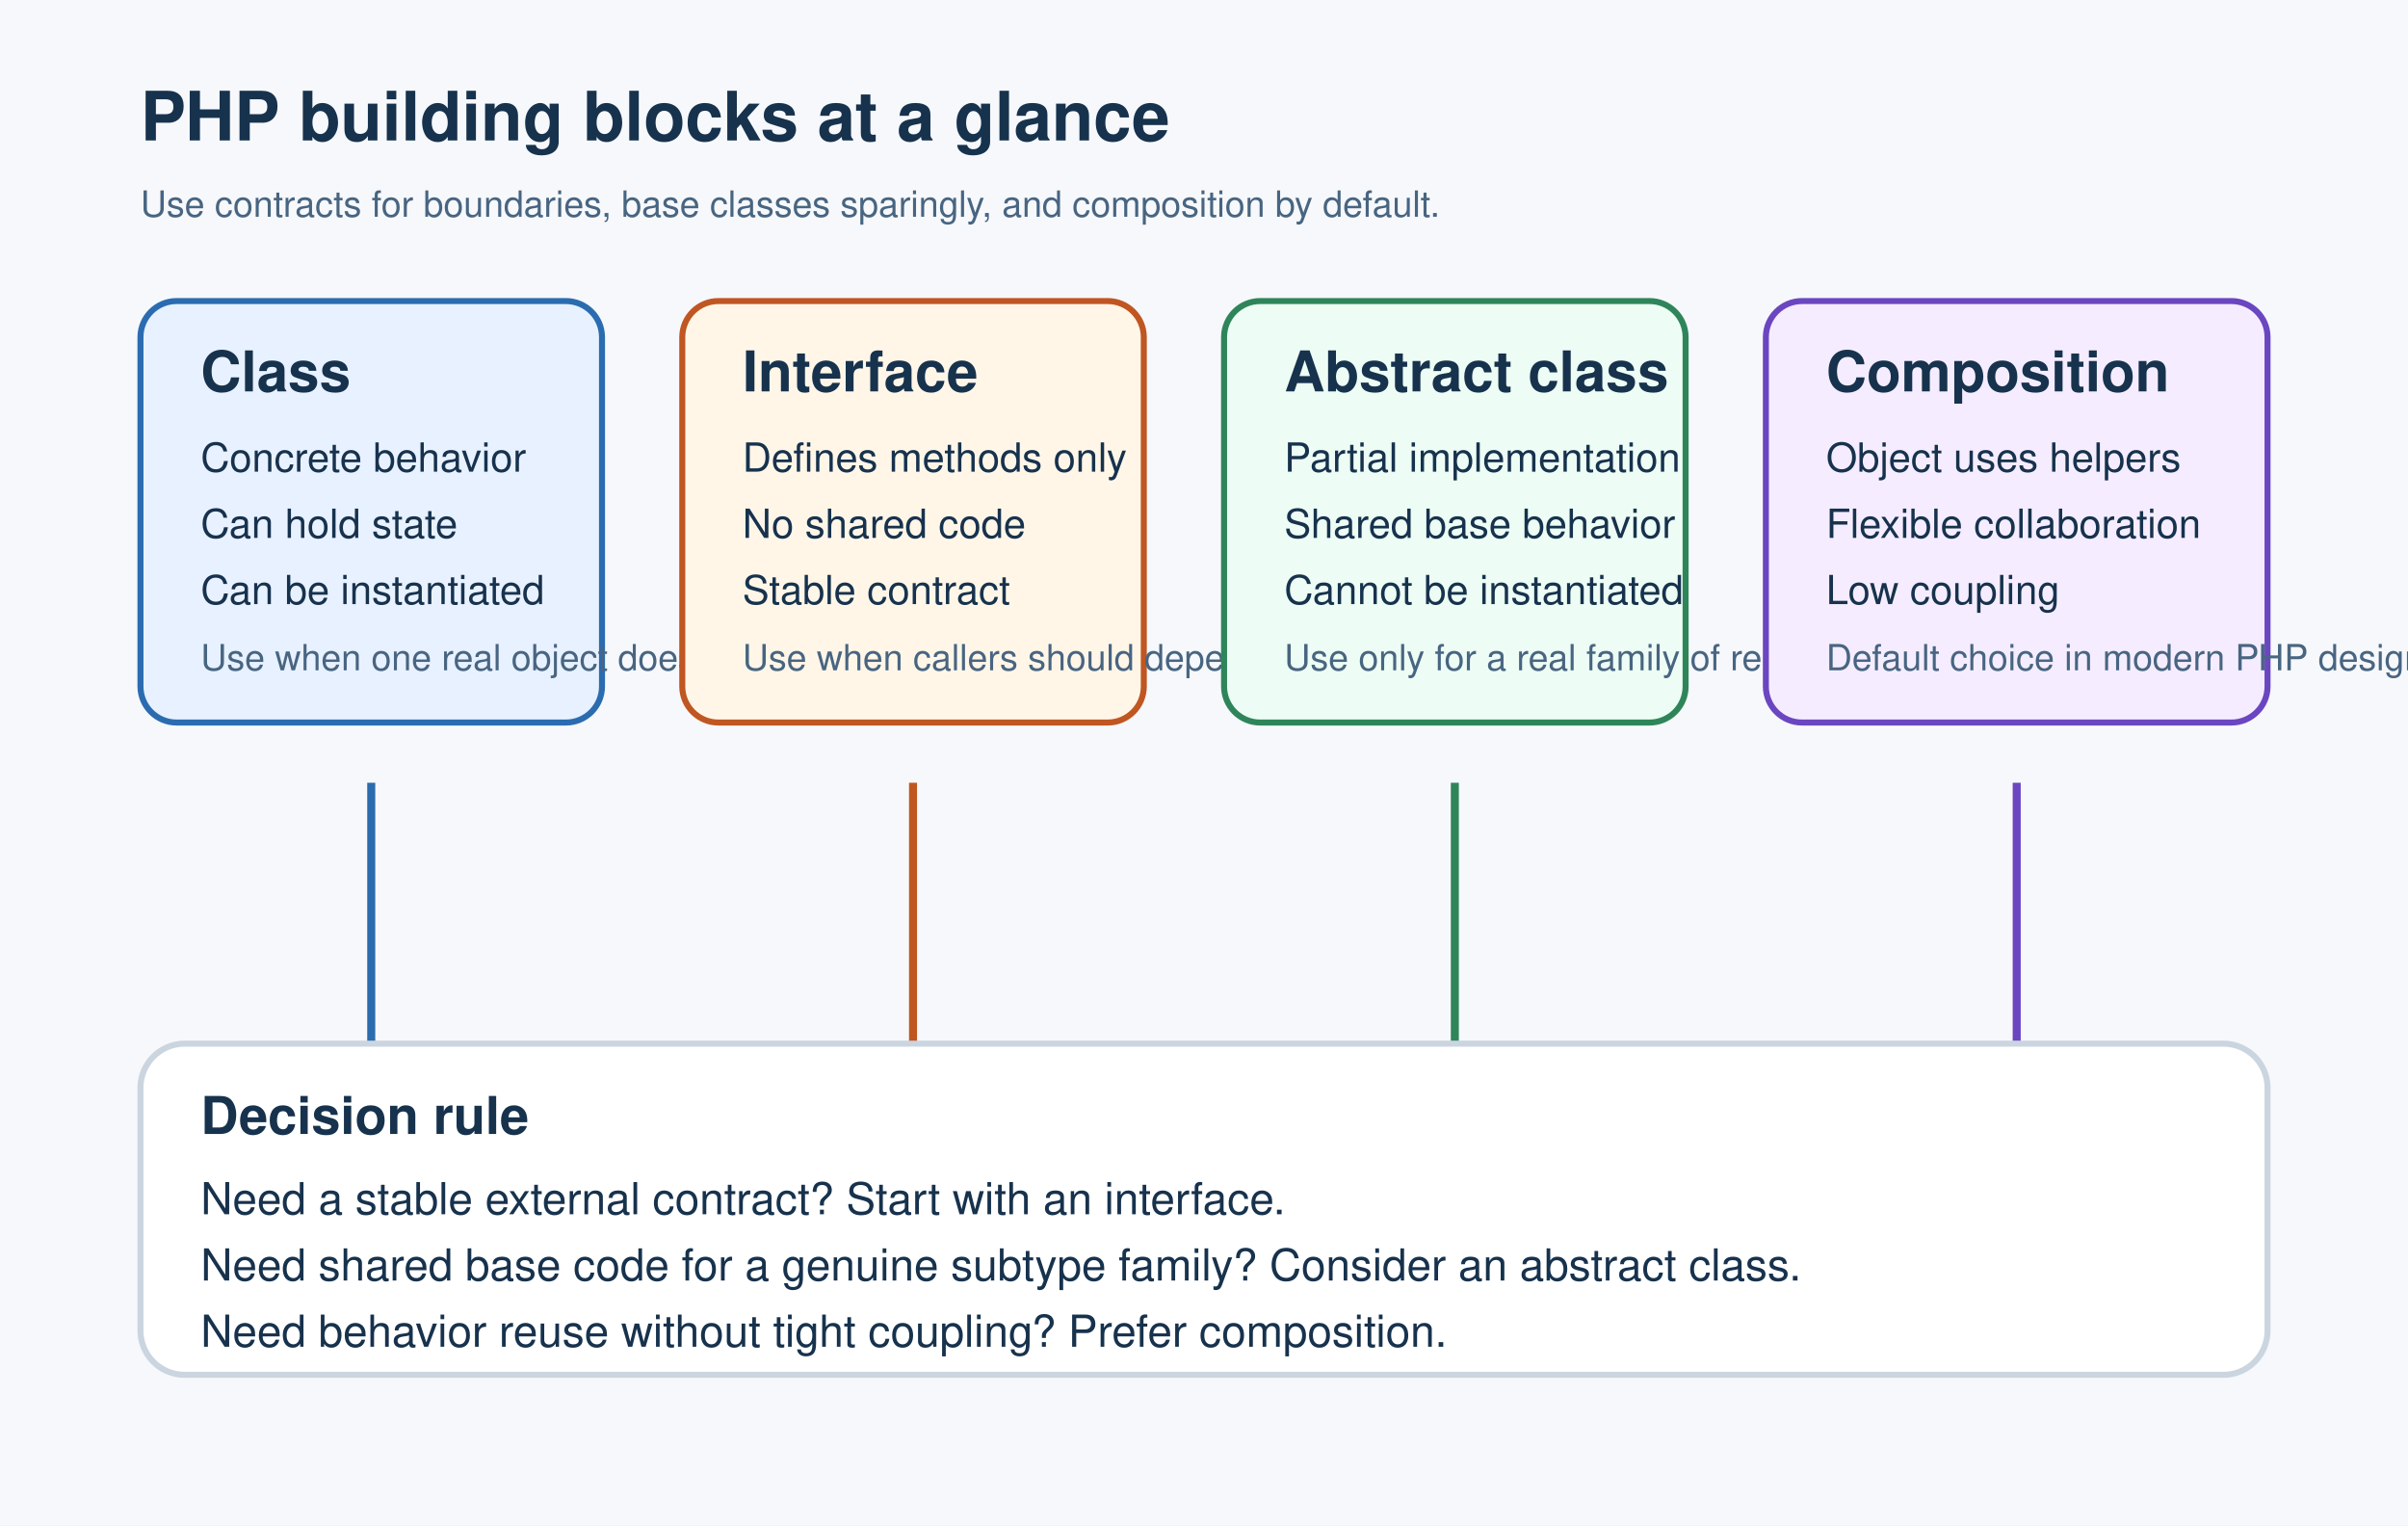
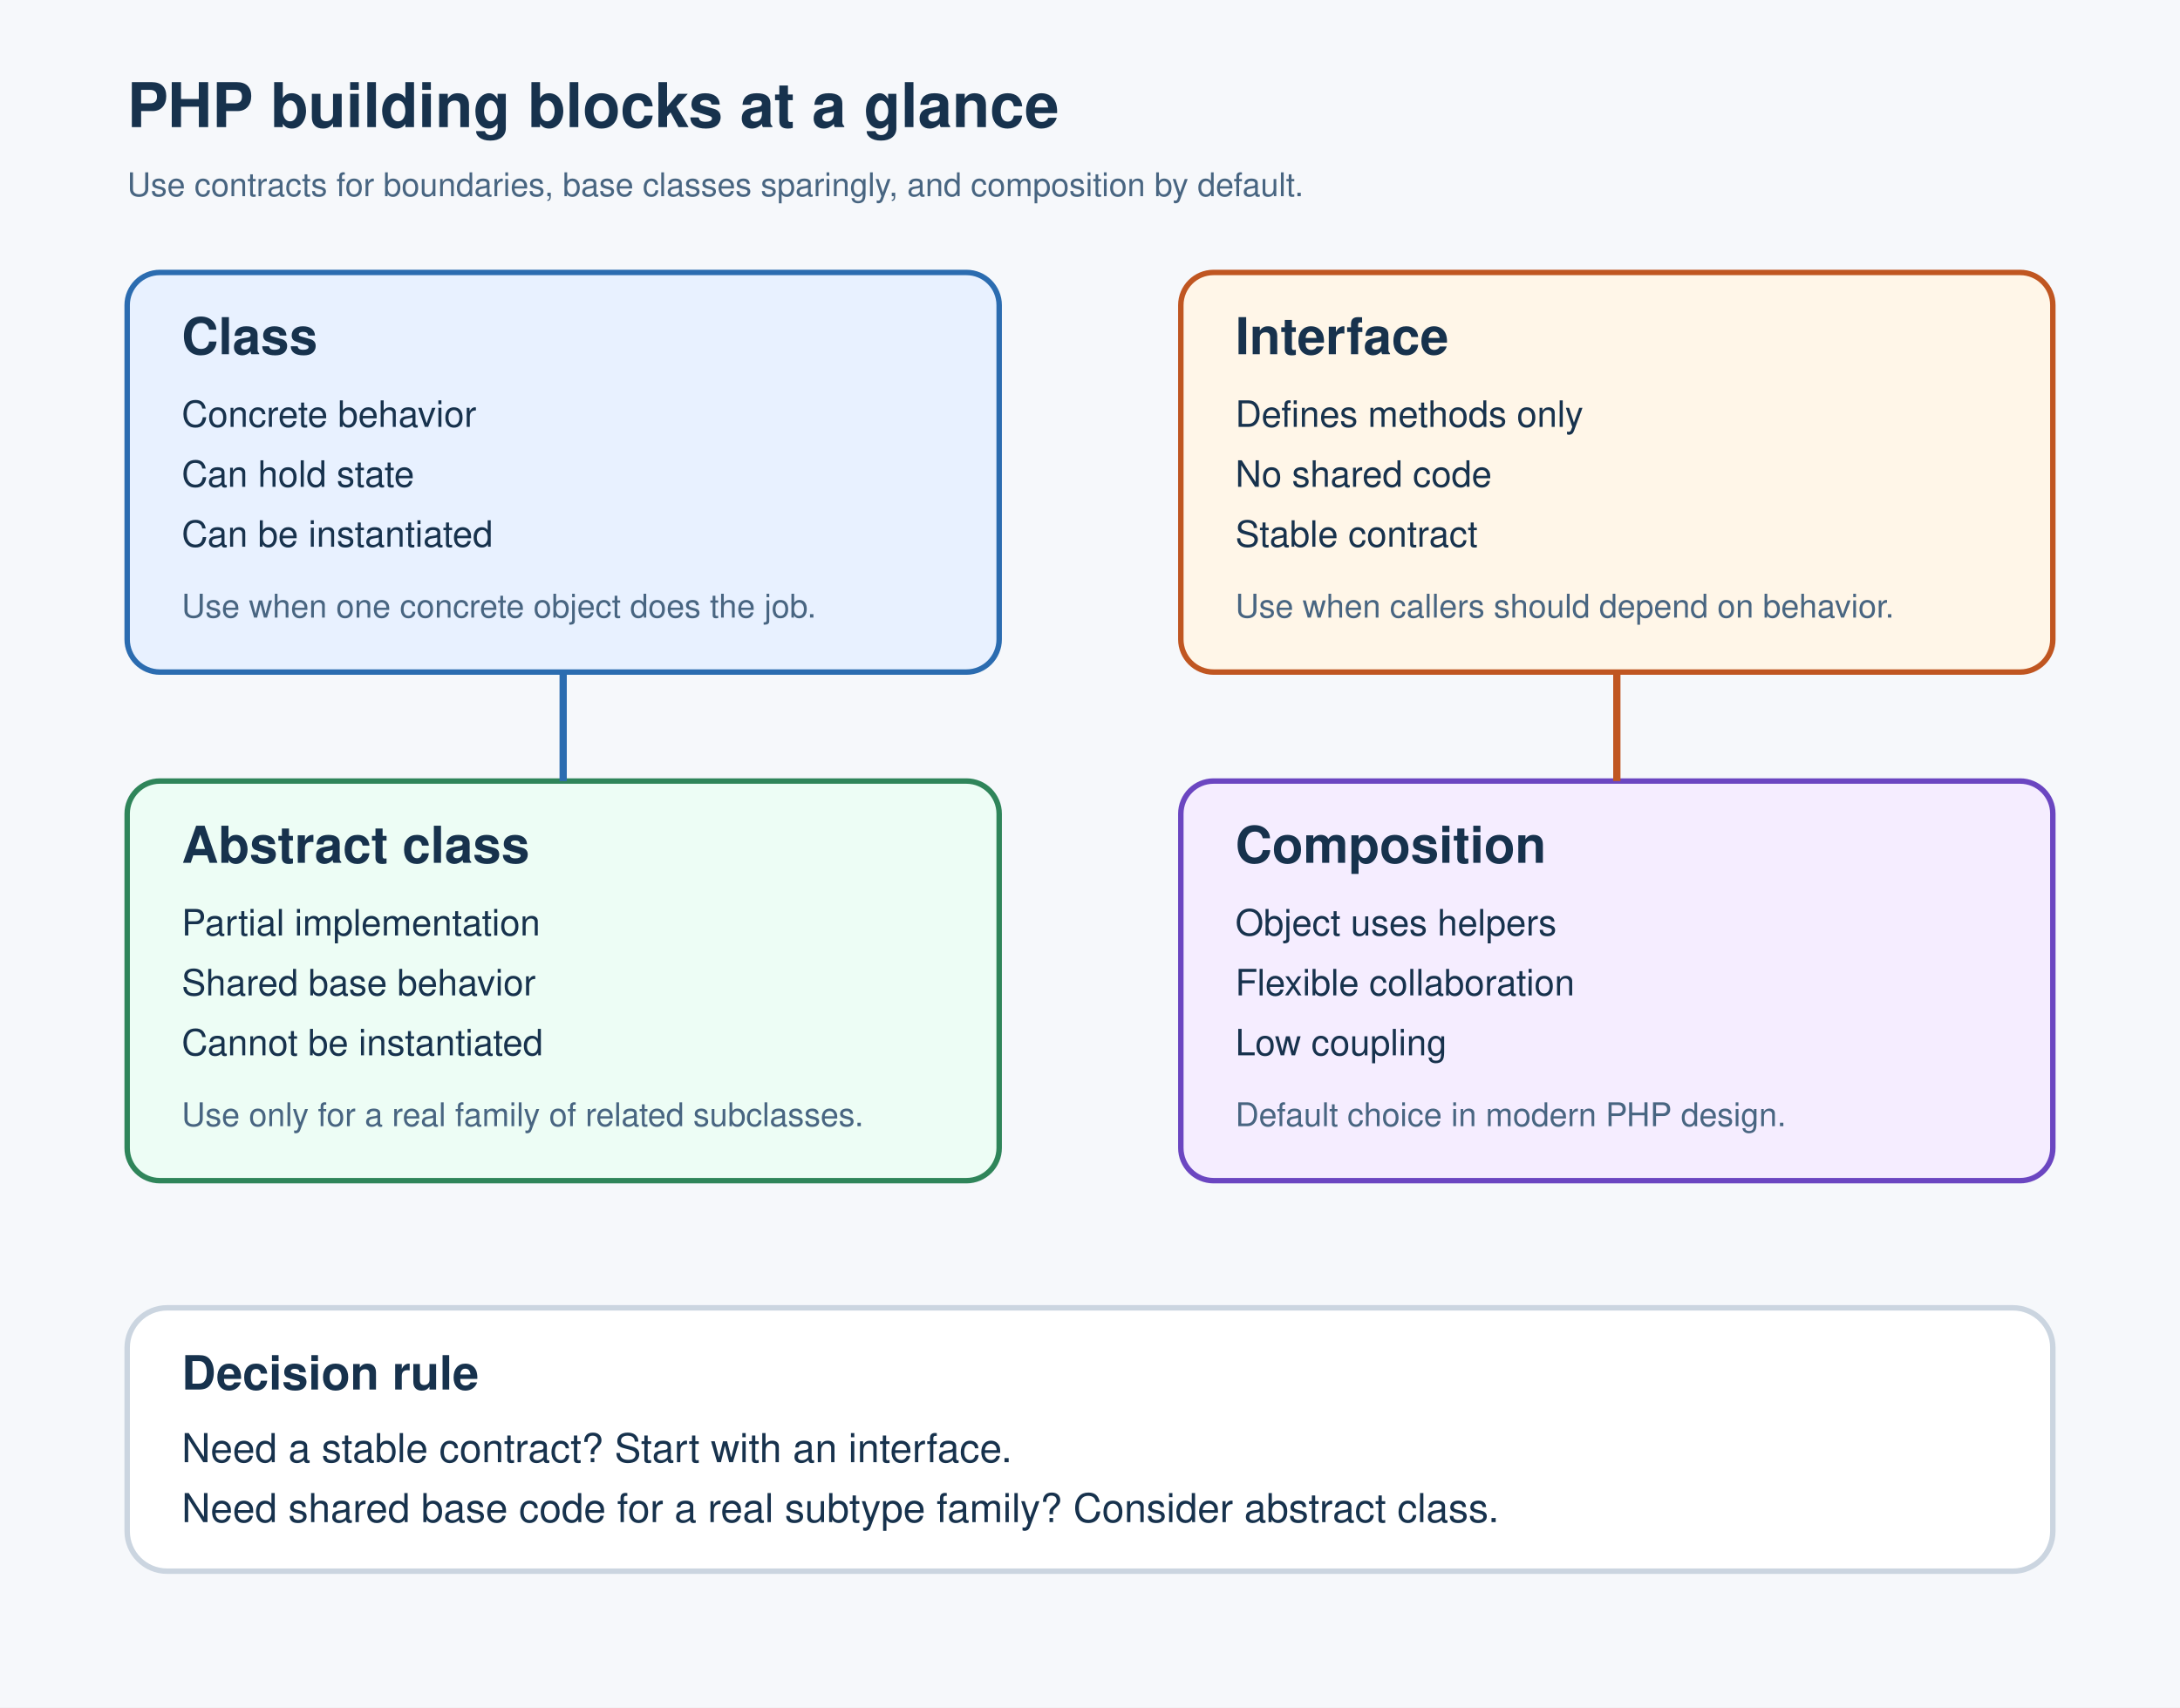
- <svg xmlns="http://www.w3.org/2000/svg" width="1200" height="760" viewBox="0 0 1200 760" role="img" aria-labelledby="title desc">
-   <rect width="1200" height="760" fill="#f6f8fb" />
+ <svg xmlns="http://www.w3.org/2000/svg" width="1200" height="940" viewBox="0 0 1200 940" role="img" aria-labelledby="title desc">
+   <rect width="1200" height="940" fill="#f6f8fb" />
  <text x="70" y="70" font-family="Helvetica, Arial, sans-serif" font-size="34" font-weight="700" fill="#17324d">PHP building blocks at a glance</text>
  <text x="70" y="108" font-family="Helvetica, Arial, sans-serif" font-size="18" fill="#486581">Use contracts for boundaries, base classes sparingly, and composition by default.</text>
-   <rect x="70" y="150" width="230" height="210" rx="18" fill="#e8f1ff" stroke="#2b6cb0" stroke-width="3" />
+   <rect x="70" y="150" width="480" height="220" rx="18" fill="#e8f1ff" stroke="#2b6cb0" stroke-width="3" />
  <text x="100" y="195" font-family="Helvetica, Arial, sans-serif" font-size="28" font-weight="700" fill="#17324d">Class</text>
  <text x="100" y="235" font-family="Helvetica, Arial, sans-serif" font-size="20" fill="#17324d">Concrete behavior</text>
  <text x="100" y="268" font-family="Helvetica, Arial, sans-serif" font-size="20" fill="#17324d">Can hold state</text>
  <text x="100" y="301" font-family="Helvetica, Arial, sans-serif" font-size="20" fill="#17324d">Can be instantiated</text>
-   <text x="100" y="334" font-family="Helvetica, Arial, sans-serif" font-size="18" fill="#486581">Use when one real object does the job.</text>
-   <rect x="340" y="150" width="230" height="210" rx="18" fill="#fff6e8" stroke="#c05621" stroke-width="3" />
-   <text x="370" y="195" font-family="Helvetica, Arial, sans-serif" font-size="28" font-weight="700" fill="#17324d">Interface</text>
-   <text x="370" y="235" font-family="Helvetica, Arial, sans-serif" font-size="20" fill="#17324d">Defines methods only</text>
-   <text x="370" y="268" font-family="Helvetica, Arial, sans-serif" font-size="20" fill="#17324d">No shared code</text>
-   <text x="370" y="301" font-family="Helvetica, Arial, sans-serif" font-size="20" fill="#17324d">Stable contract</text>
-   <text x="370" y="334" font-family="Helvetica, Arial, sans-serif" font-size="18" fill="#486581">Use when callers should depend on behavior.</text>
-   <rect x="610" y="150" width="230" height="210" rx="18" fill="#edfdf5" stroke="#2f855a" stroke-width="3" />
-   <text x="640" y="195" font-family="Helvetica, Arial, sans-serif" font-size="28" font-weight="700" fill="#17324d">Abstract class</text>
-   <text x="640" y="235" font-family="Helvetica, Arial, sans-serif" font-size="20" fill="#17324d">Partial implementation</text>
-   <text x="640" y="268" font-family="Helvetica, Arial, sans-serif" font-size="20" fill="#17324d">Shared base behavior</text>
-   <text x="640" y="301" font-family="Helvetica, Arial, sans-serif" font-size="20" fill="#17324d">Cannot be instantiated</text>
-   <text x="640" y="334" font-family="Helvetica, Arial, sans-serif" font-size="18" fill="#486581">Use only for a real family of related subclasses.</text>
-   <rect x="880" y="150" width="250" height="210" rx="18" fill="#f5edff" stroke="#6b46c1" stroke-width="3" />
-   <text x="910" y="195" font-family="Helvetica, Arial, sans-serif" font-size="28" font-weight="700" fill="#17324d">Composition</text>
-   <text x="910" y="235" font-family="Helvetica, Arial, sans-serif" font-size="20" fill="#17324d">Object uses helpers</text>
-   <text x="910" y="268" font-family="Helvetica, Arial, sans-serif" font-size="20" fill="#17324d">Flexible collaboration</text>
-   <text x="910" y="301" font-family="Helvetica, Arial, sans-serif" font-size="20" fill="#17324d">Low coupling</text>
-   <text x="910" y="334" font-family="Helvetica, Arial, sans-serif" font-size="18" fill="#486581">Default choice in modern PHP design.</text>
-   <line x1="185" y1="390" x2="185" y2="520" stroke="#2b6cb0" stroke-width="4" />
-   <line x1="455" y1="390" x2="455" y2="520" stroke="#c05621" stroke-width="4" />
-   <line x1="725" y1="390" x2="725" y2="520" stroke="#2f855a" stroke-width="4" />
-   <line x1="1005" y1="390" x2="1005" y2="520" stroke="#6b46c1" stroke-width="4" />
-   <rect x="70" y="520" width="1060" height="165" rx="22" fill="#ffffff" stroke="#cbd5e0" stroke-width="3" />
-   <text x="100" y="565" font-family="Helvetica, Arial, sans-serif" font-size="26" font-weight="700" fill="#17324d">Decision rule</text>
-   <text x="100" y="605" font-family="Helvetica, Arial, sans-serif" font-size="22" fill="#17324d">Need a stable external contract? Start with an interface.</text>
-   <text x="100" y="638" font-family="Helvetica, Arial, sans-serif" font-size="22" fill="#17324d">Need shared base code for a genuine subtype family? Consider an abstract class.</text>
-   <text x="100" y="671" font-family="Helvetica, Arial, sans-serif" font-size="22" fill="#17324d">Need behavior reuse without tight coupling? Prefer composition.</text>
+   <text x="100" y="340" font-family="Helvetica, Arial, sans-serif" font-size="18" fill="#486581">Use when one concrete object does the job.</text>
+   <rect x="650" y="150" width="480" height="220" rx="18" fill="#fff6e8" stroke="#c05621" stroke-width="3" />
+   <text x="680" y="195" font-family="Helvetica, Arial, sans-serif" font-size="28" font-weight="700" fill="#17324d">Interface</text>
+   <text x="680" y="235" font-family="Helvetica, Arial, sans-serif" font-size="20" fill="#17324d">Defines methods only</text>
+   <text x="680" y="268" font-family="Helvetica, Arial, sans-serif" font-size="20" fill="#17324d">No shared code</text>
+   <text x="680" y="301" font-family="Helvetica, Arial, sans-serif" font-size="20" fill="#17324d">Stable contract</text>
+   <text x="680" y="340" font-family="Helvetica, Arial, sans-serif" font-size="18" fill="#486581">Use when callers should depend on behavior.</text>
+   <rect x="70" y="430" width="480" height="220" rx="18" fill="#edfdf5" stroke="#2f855a" stroke-width="3" />
+   <text x="100" y="475" font-family="Helvetica, Arial, sans-serif" font-size="28" font-weight="700" fill="#17324d">Abstract class</text>
+   <text x="100" y="515" font-family="Helvetica, Arial, sans-serif" font-size="20" fill="#17324d">Partial implementation</text>
+   <text x="100" y="548" font-family="Helvetica, Arial, sans-serif" font-size="20" fill="#17324d">Shared base behavior</text>
+   <text x="100" y="581" font-family="Helvetica, Arial, sans-serif" font-size="20" fill="#17324d">Cannot be instantiated</text>
+   <text x="100" y="620" font-family="Helvetica, Arial, sans-serif" font-size="18" fill="#486581">Use only for a real family of related subclasses.</text>
+   <rect x="650" y="430" width="480" height="220" rx="18" fill="#f5edff" stroke="#6b46c1" stroke-width="3" />
+   <text x="680" y="475" font-family="Helvetica, Arial, sans-serif" font-size="28" font-weight="700" fill="#17324d">Composition</text>
+   <text x="680" y="515" font-family="Helvetica, Arial, sans-serif" font-size="20" fill="#17324d">Object uses helpers</text>
+   <text x="680" y="548" font-family="Helvetica, Arial, sans-serif" font-size="20" fill="#17324d">Flexible collaboration</text>
+   <text x="680" y="581" font-family="Helvetica, Arial, sans-serif" font-size="20" fill="#17324d">Low coupling</text>
+   <text x="680" y="620" font-family="Helvetica, Arial, sans-serif" font-size="18" fill="#486581">Default choice in modern PHP design.</text>
+   <line x1="310" y1="370" x2="310" y2="430" stroke="#2b6cb0" stroke-width="4" />
+   <line x1="890" y1="370" x2="890" y2="430" stroke="#c05621" stroke-width="4" />
+   <rect x="70" y="720" width="1060" height="145" rx="22" fill="#ffffff" stroke="#cbd5e0" stroke-width="3" />
+   <text x="100" y="765" font-family="Helvetica, Arial, sans-serif" font-size="26" font-weight="700" fill="#17324d">Decision rule</text>
+   <text x="100" y="805" font-family="Helvetica, Arial, sans-serif" font-size="22" fill="#17324d">Need a stable contract? Start with an interface.</text>
+   <text x="100" y="838" font-family="Helvetica, Arial, sans-serif" font-size="22" fill="#17324d">Need shared base code for a real subtype family? Consider abstract class.</text>
</svg>
